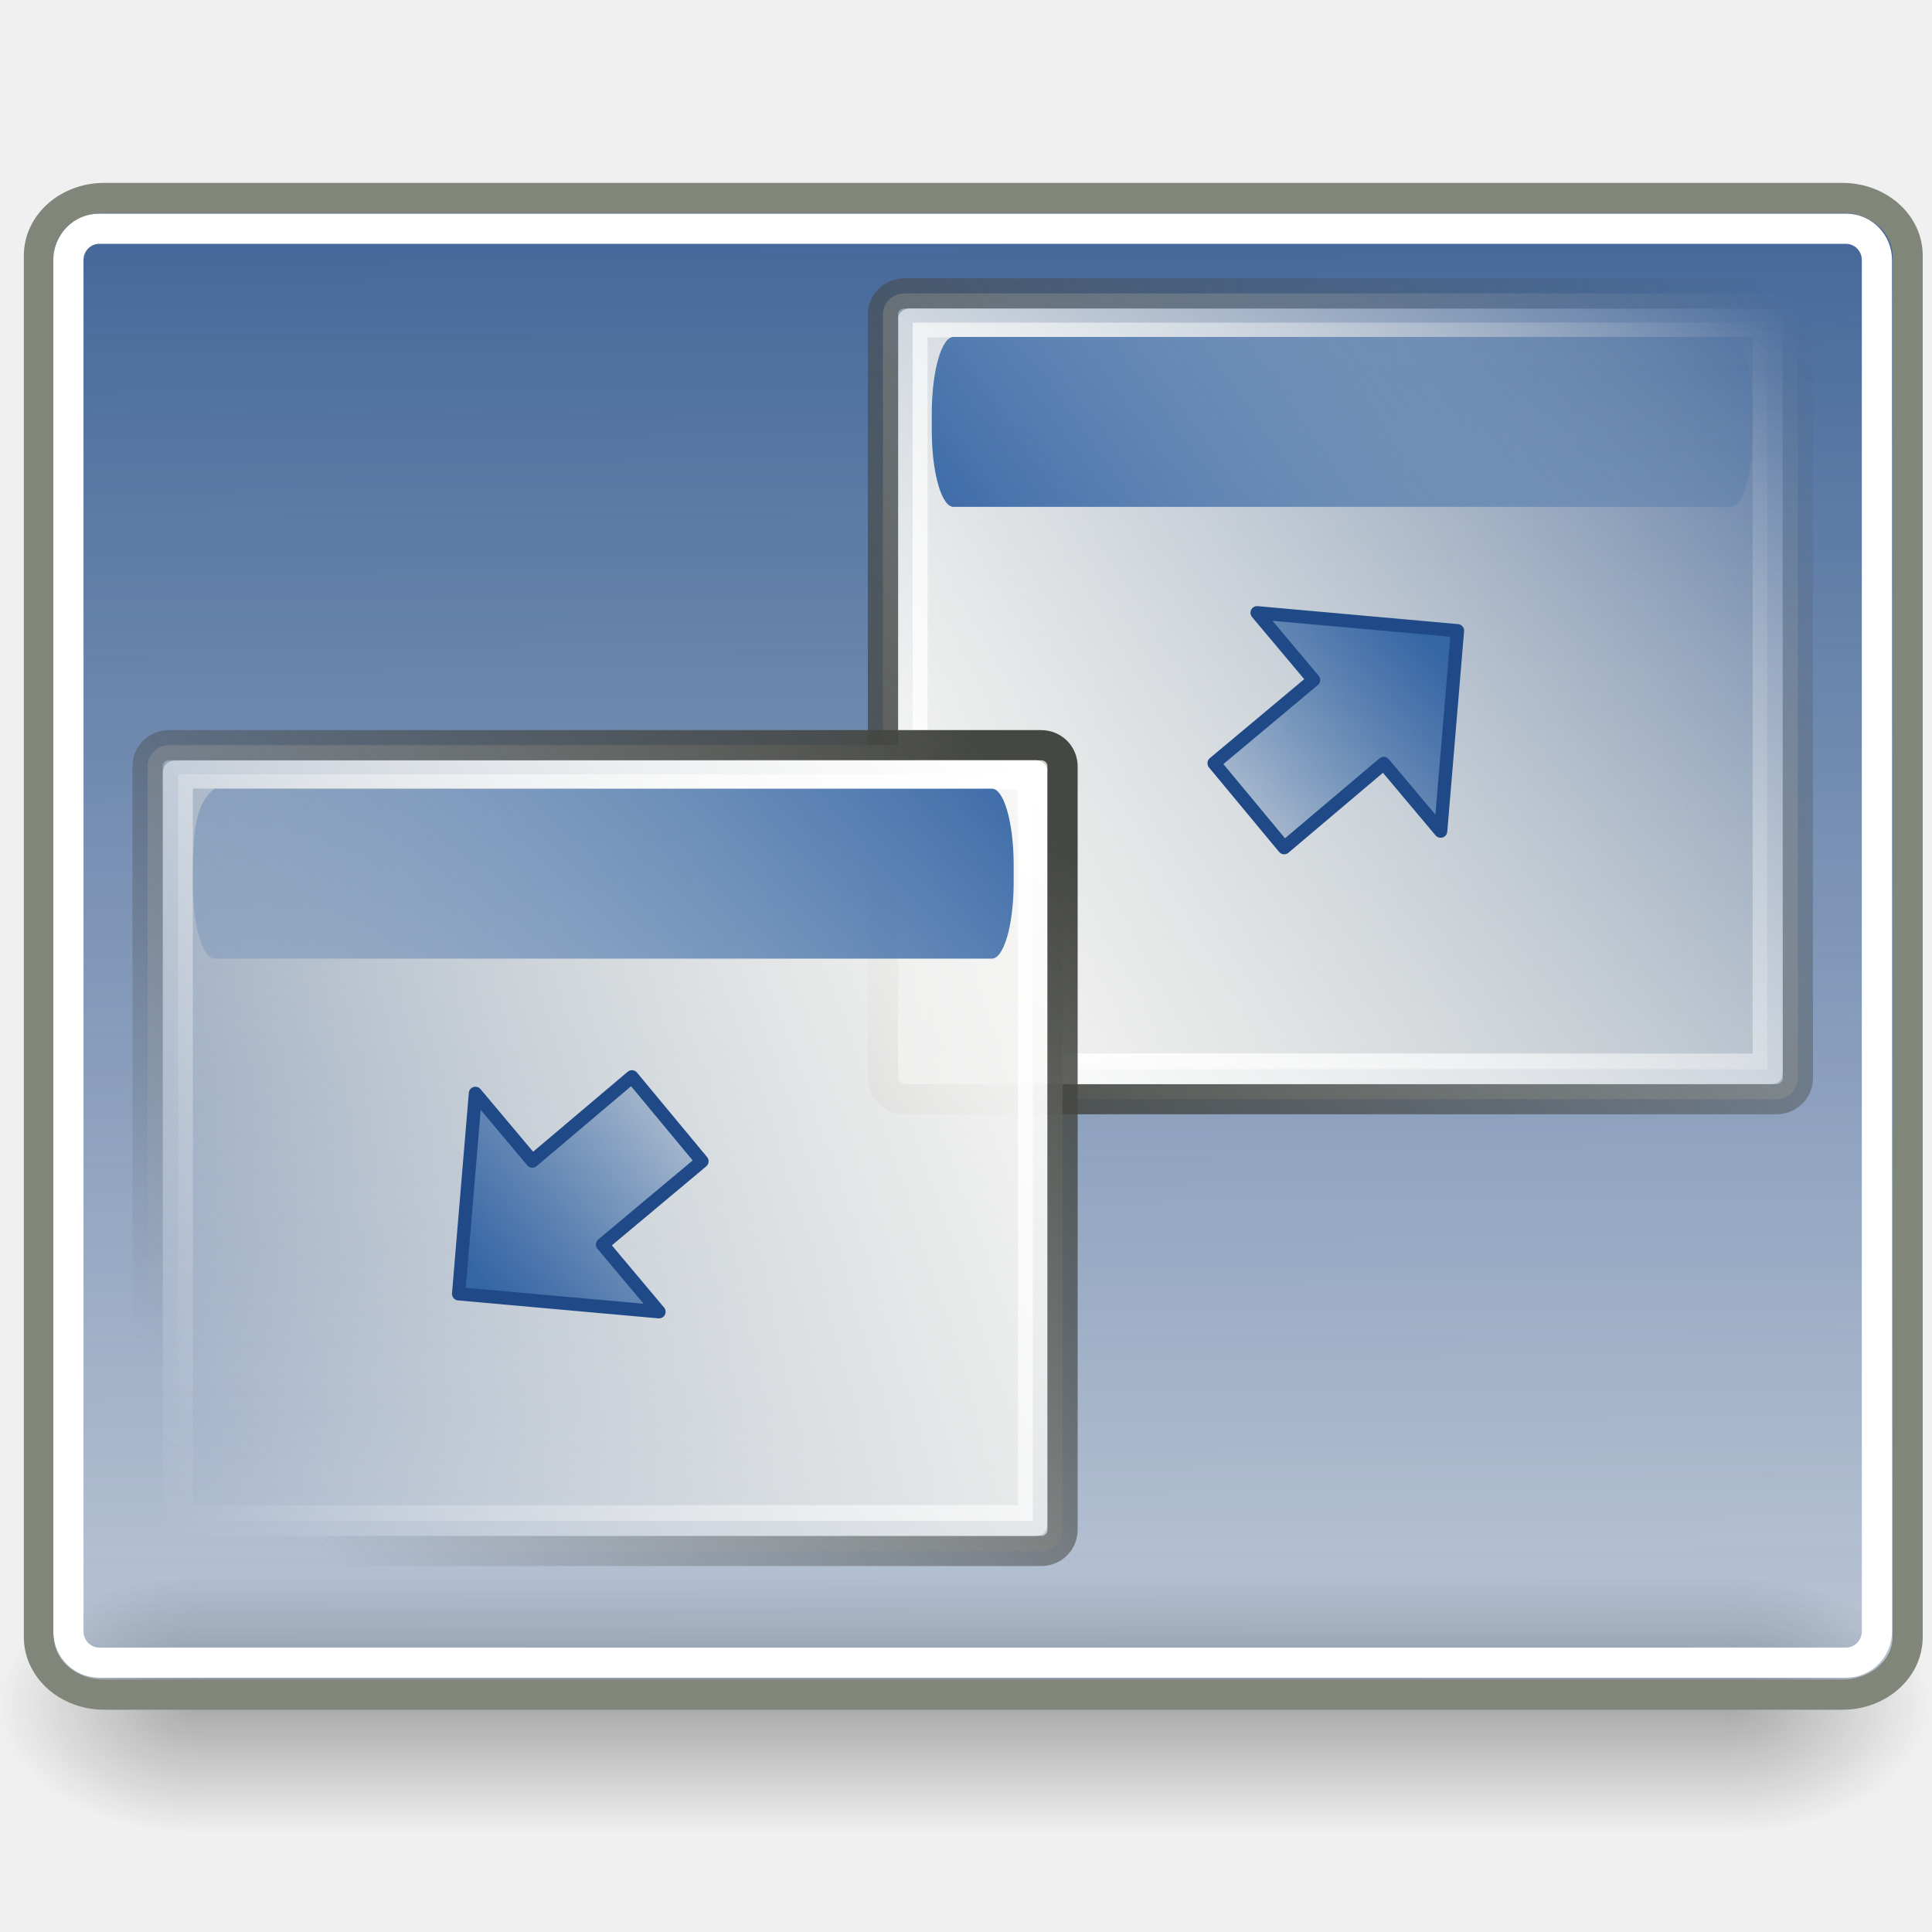
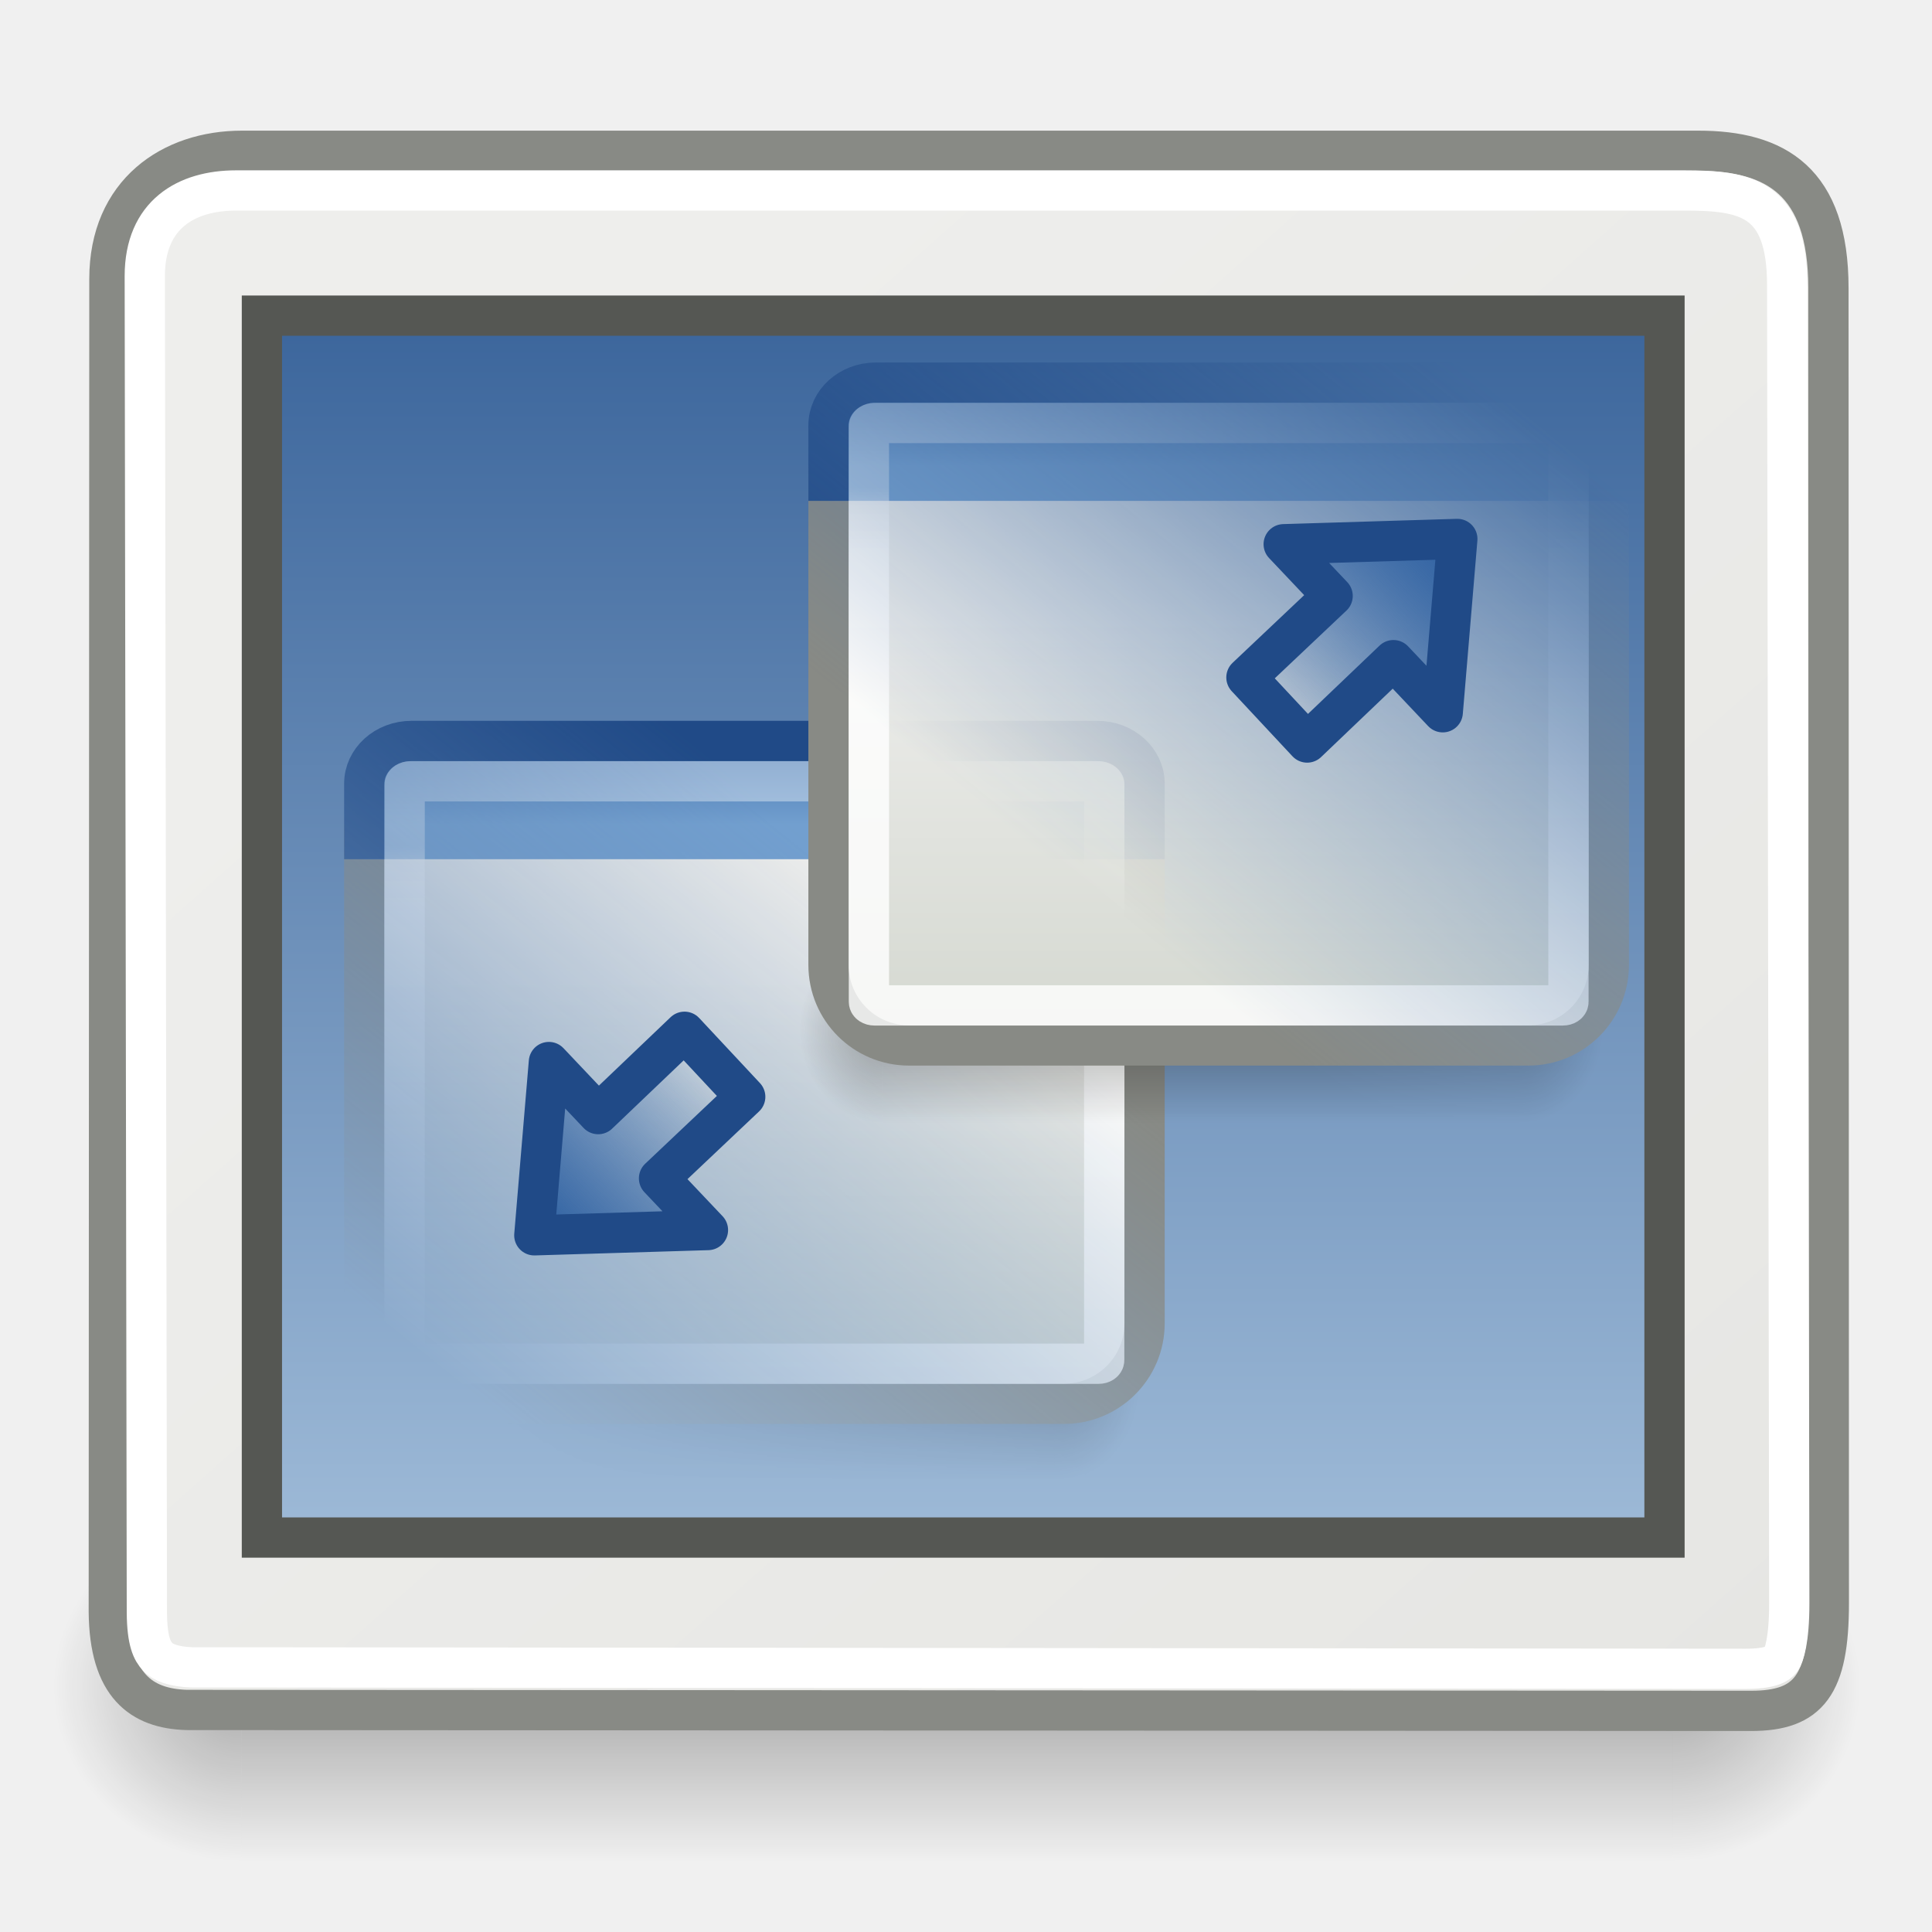
- <svg xmlns="http://www.w3.org/2000/svg" xmlns:xlink="http://www.w3.org/1999/xlink" version="1.0" width="64" height="64" id="svg11622">
-   <defs id="defs11624">
-     <linearGradient id="linearGradient9413">
-       <stop style="stop-color:#454743;stop-opacity:1;" offset="0" id="stop9415" />
-       <stop style="stop-color:#454743;stop-opacity:0;" offset="1" id="stop9417" />
+ <svg xmlns="http://www.w3.org/2000/svg" xmlns:xlink="http://www.w3.org/1999/xlink" version="1.0" width="48" height="48" id="svg11300">
+   <defs id="defs3">
+     <linearGradient id="linearGradient3321">
+       <stop style="stop-color:#ffffff;stop-opacity:1" offset="0" id="stop3323" />
+       <stop style="stop-color:#ffffff;stop-opacity:0" offset="1" id="stop3325" />
    </linearGradient>
-     <linearGradient id="linearGradient8436">
-       <stop style="stop-color:#ffffff;stop-opacity:1;" offset="0" id="stop8438" />
-       <stop style="stop-color:#ffffff;stop-opacity:0;" offset="1" id="stop8440" />
-     </linearGradient>
-     <linearGradient id="linearGradient5513">
-       <stop style="stop-color:#cdcfca;stop-opacity:1;" offset="0" id="stop5515" />
-       <stop style="stop-color:#cdcfca;stop-opacity:0;" offset="1" id="stop5517" />
-     </linearGradient>
-     <linearGradient id="linearGradient3260">
-       <stop style="stop-color:#204a87;stop-opacity:1;" offset="0" id="stop3262" />
-       <stop style="stop-color:#204a87;stop-opacity:0;" offset="1" id="stop3264" />
-     </linearGradient>
-     <linearGradient id="linearGradient13816">
-       <stop id="stop13818" offset="0" style="stop-color:#f7f7f6;stop-opacity:1" />
-       <stop id="stop13820" offset="1" style="stop-color:#eff0ee;stop-opacity:0" />
-     </linearGradient>
-     <linearGradient id="linearGradient12914">
-       <stop id="stop12916" offset="0" style="stop-color:#3465a4;stop-opacity:1" />
-       <stop id="stop12918" offset="1" style="stop-color:#3465a4;stop-opacity:0" />
-     </linearGradient>
-     <linearGradient xlink:href="#linearGradient12914" id="linearGradient2206" gradientUnits="userSpaceOnUse" gradientTransform="matrix(0.7029647,0,0,0.6912592,2.846349,22.85625)" x1="45.445" y1="3.016" x2="10.465" y2="32.065" />
-     <linearGradient xlink:href="#linearGradient8436" id="linearGradient2209" gradientUnits="userSpaceOnUse" x1="34.127" y1="25.814" x2="5.392" y2="50.881" />
-     <linearGradient xlink:href="#linearGradient13816" id="linearGradient2212" gradientUnits="userSpaceOnUse" gradientTransform="matrix(0.7900448,0,0,1.172808,1.656413,5.714652)" x1="40.546" y1="17.401" x2="5.922" y2="37.316" />
-     <linearGradient xlink:href="#linearGradient5513" id="linearGradient2215" gradientUnits="userSpaceOnUse" x1="33.629" y1="26.15" x2="7.974" y2="48.312" />
-     <linearGradient xlink:href="#linearGradient9413" id="linearGradient2217" gradientUnits="userSpaceOnUse" x1="33.629" y1="26.15" x2="7.974" y2="48.312" />
-     <linearGradient xlink:href="#linearGradient12914" id="linearGradient2241" gradientUnits="userSpaceOnUse" gradientTransform="matrix(-0.7029647,0,0,0.6912592,61.59971,7.891063)" x1="36.574" y1="26.788" x2="1.954" y2="2.686" />
-     <linearGradient xlink:href="#linearGradient8436" id="linearGradient2244" gradientUnits="userSpaceOnUse" gradientTransform="matrix(-1,0,0,1,64.44606,-14.96518)" x1="34.692" y1="50.881" x2="5.392" y2="25.185" />
-     <linearGradient xlink:href="#linearGradient13816" id="linearGradient2247" gradientUnits="userSpaceOnUse" gradientTransform="matrix(0.7900448,0,0,1.172808,-62.78965,-9.250533)" x1="41.209" y1="38.086" x2="5.372" y2="17" />
-     <linearGradient xlink:href="#linearGradient5513" id="linearGradient2250" gradientUnits="userSpaceOnUse" gradientTransform="translate(-64.44606,-14.96518)" x1="35.698" y1="51.878" x2="5.193" y2="24.633" />
-     <linearGradient xlink:href="#linearGradient9413" id="linearGradient2252" gradientUnits="userSpaceOnUse" gradientTransform="translate(-64.44606,-14.96518)" x1="35.698" y1="51.878" x2="5.193" y2="24.633" />
-     <linearGradient id="linearGradient4138">
-       <stop style="stop-color:#3465a4;stop-opacity:1;" offset="0" id="stop4140" />
-       <stop style="stop-color:#3465a4;stop-opacity:0;" offset="1" id="stop4142" />
-     </linearGradient>
-     <linearGradient xlink:href="#linearGradient4138" id="linearGradient2348" gradientUnits="userSpaceOnUse" gradientTransform="matrix(-0.5735254,-0.6746988,-0.6628325,0.5634385,69.73113,29.30692)" x1="22.958" y1="13.434" x2="22.958" y2="27.138" />
-     <linearGradient xlink:href="#linearGradient4138" id="linearGradient2370" gradientUnits="userSpaceOnUse" gradientTransform="matrix(0.5735254,0.6746988,0.6628325,-0.5634385,-6.25822,34.44504)" x1="22.958" y1="13.434" x2="22.958" y2="27.138" />
-     <linearGradient xlink:href="#linearGradient3260" id="linearGradient2810" gradientUnits="userSpaceOnUse" gradientTransform="matrix(0.5070152,0.4427021,-0.5013331,0.4477196,33.5899,10.33066)" x1="-16.136" y1="-24.026" x2="78.609" y2="70.401" />
-     <linearGradient y2="70.401" x2="78.609" y1="-24.026" x1="-16.136" gradientTransform="matrix(0.5070152,0.4427021,-0.5013331,0.4477196,33.5899,10.33066)" gradientUnits="userSpaceOnUse" id="linearGradient2944" xlink:href="#linearGradient3260" />
-     <linearGradient y2="28.53" x2="22.453" y1="1.432" x1="12.839" gradientTransform="matrix(0.5011576,0,0,0.5467258,6.47565,10.72893)" gradientUnits="userSpaceOnUse" id="linearGradient12269" xlink:href="#linearGradient12914-88-587-465-216-900-719-525-982" />
-     <linearGradient y2="39.041" x2="38.88" y1="15.029" x1="28.28" gradientTransform="matrix(0.6248566,0,0,0.9275892,4.174321,-3.834616)" gradientUnits="userSpaceOnUse" id="linearGradient12267" xlink:href="#linearGradient13816-834-181-147-735-155-536-641-443" />
-     <radialGradient r="2.172" fy="-12.203" fx="51.438" cy="-12.203" cx="51.438" gradientTransform="matrix(-1.957639,-9.2540676e-8,-1.2888861e-7,1.456579,110.0178,62.73803)" gradientUnits="userSpaceOnUse" id="radialGradient12265" xlink:href="#linearGradient51765-742-345-503-237-264-29-433-540" />
-     <radialGradient r="2.172" fy="-12.203" fx="51.438" cy="-12.203" cx="51.438" gradientTransform="matrix(1.957639,-8.146468e-7,6.6614241e-7,1.456579,-59.01756,62.73807)" gradientUnits="userSpaceOnUse" id="radialGradient12263" xlink:href="#linearGradient51765-116-25-757-606-624-419-94-172" />
-     <linearGradient y2="-5.563" x2="32.085" y1="-14.402" x1="32.085" gradientTransform="matrix(0.9788196,0,0,0.7154223,-8.500802,52.11272)" gradientUnits="userSpaceOnUse" id="linearGradient12261" xlink:href="#linearGradient47870-966-939-590-827-832-210-680-280" />
-     <linearGradient y2="28.53" x2="22.453" y1="1.432" x1="12.839" gradientTransform="matrix(0.647242,0,0,0.6664717,26.13618,21.53275)" gradientUnits="userSpaceOnUse" id="linearGradient12259" xlink:href="#linearGradient12914-749-264-751-137-791-830-155-459" />
-     <linearGradient y2="39.041" x2="38.88" y1="15.029" x1="28.28" gradientTransform="matrix(0.761715,0,0,1.130753,24.16105,4.361119)" gradientUnits="userSpaceOnUse" id="linearGradient12257" xlink:href="#linearGradient13816-847-698-368-266-963-633-146-239" />
-     <radialGradient r="2.172" fy="-12.203" fx="51.438" cy="-12.203" cx="51.438" gradientTransform="matrix(-1.957639,-9.2540676e-8,-1.2888861e-7,1.456579,110.0178,62.73803)" gradientUnits="userSpaceOnUse" id="radialGradient12255" xlink:href="#linearGradient51765-0-725-603-562-792-2-500-821" />
-     <radialGradient r="2.172" fy="-12.203" fx="51.438" cy="-12.203" cx="51.438" gradientTransform="matrix(1.957639,-8.146468e-7,6.6614241e-7,1.456579,-59.01756,62.73807)" gradientUnits="userSpaceOnUse" id="radialGradient12253" xlink:href="#linearGradient51765-793-221-358-134-545-440-200-864" />
-     <linearGradient y2="-5.563" x2="32.085" y1="-14.402" x1="32.085" gradientTransform="matrix(0.9788196,0,0,0.7154223,-8.500802,52.11272)" gradientUnits="userSpaceOnUse" id="linearGradient12251" xlink:href="#linearGradient47870-927-182-94-543-341-722-540-719" />
-     <linearGradient y2="70.401" x2="78.609" y1="-24.026" x1="-16.136" gradientTransform="matrix(0.4926806,0.4259894,-0.4871592,0.4308177,33.73785,10.81654)" gradientUnits="userSpaceOnUse" id="linearGradient12249" xlink:href="#linearGradient3260-955-474-624-33-303-469-880-774" />
-     <radialGradient r="2.172" fy="-12.203" fx="51.438" cy="-12.203" cx="51.438" gradientTransform="matrix(-1.957639,-9.2540676e-8,-1.2888861e-7,1.456579,110.0178,62.73803)" gradientUnits="userSpaceOnUse" id="radialGradient12247" xlink:href="#linearGradient51765-173-981-44-785-327-540-249-853" />
-     <radialGradient r="2.172" fy="-12.203" fx="51.438" cy="-12.203" cx="51.438" gradientTransform="matrix(1.957639,-8.146468e-7,6.6614241e-7,1.456579,-59.01756,62.73807)" gradientUnits="userSpaceOnUse" id="radialGradient12245" xlink:href="#linearGradient51765-330-449-788-877-595-567-836-423" />
-     <linearGradient y2="-5.563" x2="32.085" y1="-14.402" x1="32.085" gradientTransform="matrix(0.9788196,0,0,0.7154223,-8.500802,52.11272)" gradientUnits="userSpaceOnUse" id="linearGradient12243" xlink:href="#linearGradient47870-835-183-993-236-282-163-874-477" />
-     <linearGradient id="linearGradient12914-749-264-751-137-791-830-155-459">
-       <stop style="stop-color:#273c56;stop-opacity:1" id="stop11506" offset="0" />
-       <stop style="stop-color:#273c56;stop-opacity:0" id="stop11508" offset="1" />
-     </linearGradient>
-     <linearGradient id="linearGradient13816-847-698-368-266-963-633-146-239">
-       <stop style="stop-color:#919191;stop-opacity:1" id="stop11500" offset="0" />
-       <stop style="stop-color:#8e8e8e;stop-opacity:0" id="stop11502" offset="1" />
-     </linearGradient>
-     <linearGradient id="linearGradient51765-0-725-603-562-792-2-500-821">
-       <stop style="stop-color:#000000;stop-opacity:1" id="stop11494" offset="0" />
-       <stop style="stop-color:#000000;stop-opacity:0" id="stop11496" offset="1" />
-     </linearGradient>
-     <linearGradient id="linearGradient51765-793-221-358-134-545-440-200-864">
-       <stop style="stop-color:#000000;stop-opacity:1" id="stop11488" offset="0" />
-       <stop style="stop-color:#000000;stop-opacity:0" id="stop11490" offset="1" />
-     </linearGradient>
-     <linearGradient id="linearGradient47870-927-182-94-543-341-722-540-719">
-       <stop style="stop-color:#000000;stop-opacity:0" id="stop11480" offset="0" />
-       <stop style="stop-color:#000000;stop-opacity:1" id="stop11482" offset="0.5" />
-       <stop style="stop-color:#000000;stop-opacity:0" id="stop11484" offset="1" />
-     </linearGradient>
-     <linearGradient id="linearGradient12914-88-587-465-216-900-719-525-982">
-       <stop style="stop-color:#273c56;stop-opacity:1" id="stop11474" offset="0" />
-       <stop style="stop-color:#273c56;stop-opacity:0" id="stop11476" offset="1" />
-     </linearGradient>
-     <linearGradient id="linearGradient13816-834-181-147-735-155-536-641-443">
-       <stop style="stop-color:#919191;stop-opacity:1" id="stop11468" offset="0" />
-       <stop style="stop-color:#8e8e8e;stop-opacity:0" id="stop11470" offset="1" />
-     </linearGradient>
-     <linearGradient id="linearGradient51765-742-345-503-237-264-29-433-540">
-       <stop style="stop-color:#000000;stop-opacity:1" id="stop11462" offset="0" />
-       <stop style="stop-color:#000000;stop-opacity:0" id="stop11464" offset="1" />
-     </linearGradient>
-     <linearGradient id="linearGradient51765-116-25-757-606-624-419-94-172">
-       <stop style="stop-color:#000000;stop-opacity:1" id="stop11456" offset="0" />
-       <stop style="stop-color:#000000;stop-opacity:0" id="stop11458" offset="1" />
-     </linearGradient>
-     <linearGradient id="linearGradient47870-966-939-590-827-832-210-680-280">
-       <stop style="stop-color:#000000;stop-opacity:0" id="stop11448" offset="0" />
-       <stop style="stop-color:#000000;stop-opacity:1" id="stop11450" offset="0.5" />
-       <stop style="stop-color:#000000;stop-opacity:0" id="stop11452" offset="1" />
-     </linearGradient>
-     <linearGradient id="linearGradient3260-955-474-624-33-303-469-880-774">
-       <stop style="stop-color:#182c48;stop-opacity:1;" id="stop11442" offset="0" />
-       <stop style="stop-color:#969696;stop-opacity:1;" id="stop11444" offset="1" />
-     </linearGradient>
-     <linearGradient id="linearGradient51765-173-981-44-785-327-540-249-853">
-       <stop style="stop-color:#000000;stop-opacity:1" id="stop11436" offset="0" />
-       <stop style="stop-color:#000000;stop-opacity:0" id="stop11438" offset="1" />
-     </linearGradient>
-     <linearGradient id="linearGradient51765-330-449-788-877-595-567-836-423">
-       <stop style="stop-color:#000000;stop-opacity:1" id="stop11430" offset="0" />
-       <stop style="stop-color:#000000;stop-opacity:0" id="stop11432" offset="1" />
-     </linearGradient>
-     <linearGradient id="linearGradient47870-835-183-993-236-282-163-874-477">
-       <stop style="stop-color:#000000;stop-opacity:0" id="stop11422" offset="0" />
-       <stop style="stop-color:#000000;stop-opacity:1" id="stop11424" offset="0.5" />
-       <stop style="stop-color:#000000;stop-opacity:0" id="stop11426" offset="1" />
-     </linearGradient>
-     <linearGradient y2="39.041" xlink:href="#linearGradient13816" gradientUnits="userSpaceOnUse" x2="38.88" gradientTransform="matrix(0.6248566,0,0,0.9275892,4.174321,-3.834616)" y1="15.029" x1="28.28" id="linearGradient4412" />
-     <linearGradient y2="28.53" xlink:href="#linearGradient12914" gradientUnits="userSpaceOnUse" x2="22.453" gradientTransform="matrix(0.5011576,0,0,0.5467258,6.47565,10.72893)" y1="1.432" x1="12.839" id="linearGradient4408" />
-     <linearGradient y2="39.041" xlink:href="#linearGradient13816" gradientUnits="userSpaceOnUse" x2="38.88" gradientTransform="matrix(0.761715,0,0,1.130753,24.16105,4.361119)" y1="15.029" x1="28.28" id="linearGradient3417" />
-     <linearGradient y2="28.53" xlink:href="#linearGradient12914" gradientUnits="userSpaceOnUse" x2="22.453" gradientTransform="matrix(0.647242,0,0,0.6664717,26.13618,21.53275)" y1="1.432" x1="12.839" id="linearGradient3413" />
-     <radialGradient fx="51.438" fy="-12.203" xlink:href="#linearGradient51765" gradientUnits="userSpaceOnUse" cy="-12.203" cx="51.438" gradientTransform="matrix(-1.957639,-9.2540676e-8,-1.2888861e-7,1.456579,110.0178,62.73803)" r="2.172" id="radialGradient2408" />
-     <radialGradient fx="51.438" fy="-12.203" xlink:href="#linearGradient51765" gradientUnits="userSpaceOnUse" cy="-12.203" cx="51.438" gradientTransform="matrix(1.957639,-8.146468e-7,6.6614241e-7,1.456579,-59.01756,62.73807)" r="2.172" id="radialGradient2406" />
-     <linearGradient y2="-5.563" xlink:href="#linearGradient47870" gradientUnits="userSpaceOnUse" x2="32.085" gradientTransform="matrix(0.9788196,0,0,0.7154223,-8.500802,52.11272)" y1="-14.402" x1="32.085" id="linearGradient2404" />
-     <radialGradient fx="51.438" fy="-12.203" xlink:href="#linearGradient51765" gradientUnits="userSpaceOnUse" cy="-12.203" cx="51.438" gradientTransform="matrix(-1.957639,-9.2540676e-8,-1.2888861e-7,1.456579,110.0178,62.73803)" r="2.172" id="radialGradient6199" />
-     <radialGradient fx="51.438" fy="-12.203" xlink:href="#linearGradient51765" gradientUnits="userSpaceOnUse" cy="-12.203" cx="51.438" gradientTransform="matrix(1.957639,-8.146468e-7,6.6614241e-7,1.456579,-59.01756,62.73807)" r="2.172" id="radialGradient6197" />
-     <linearGradient y2="-5.563" xlink:href="#linearGradient47870" gradientUnits="userSpaceOnUse" x2="32.085" gradientTransform="matrix(0.9788196,0,0,0.7154223,-8.500802,52.11272)" y1="-14.402" x1="32.085" id="linearGradient6195" />
-     <linearGradient id="linearGradient51765">
-       <stop style="stop-color:#000000;stop-opacity:1" id="stop51767" offset="0" />
-       <stop style="stop-color:#000000;stop-opacity:0" id="stop51769" offset="1" />
+     <linearGradient id="linearGradient5027">
+       <stop style="stop-color:#3c669c;stop-opacity:1" offset="0" id="stop5029" />
+       <stop style="stop-color:#9fbbd8;stop-opacity:1" offset="1" id="stop5031" />
    </linearGradient>
    <linearGradient id="linearGradient47870">
-       <stop style="stop-color:#000000;stop-opacity:0" id="stop47872" offset="0" />
-       <stop style="stop-color:#000000;stop-opacity:1" id="stop47878" offset="0.5" />
-       <stop style="stop-color:#000000;stop-opacity:0" id="stop47874" offset="1" />
+       <stop style="stop-color:#000000;stop-opacity:0" offset="0" id="stop47872" />
+       <stop style="stop-color:#000000;stop-opacity:1" offset="0.5" id="stop47878" />
+       <stop style="stop-color:#000000;stop-opacity:0" offset="1" id="stop47874" />
    </linearGradient>
-     <linearGradient x1="32.085" xlink:href="#linearGradient47870" gradientUnits="userSpaceOnUse" y1="-14.402" gradientTransform="matrix(0.9788196,0,0,0.7154223,-8.500802,52.11272)" x2="32.085" y2="-5.563" id="linearGradient54729" />
-     <radialGradient cx="51.438" fy="-12.203" xlink:href="#linearGradient51765" gradientUnits="userSpaceOnUse" fx="51.438" cy="-12.203" r="2.172" gradientTransform="matrix(1.957639,-8.146468e-7,6.6614241e-7,1.456579,-59.01756,62.73807)" id="radialGradient54731" />
-     <radialGradient cx="51.438" fy="-12.203" xlink:href="#linearGradient51765" gradientUnits="userSpaceOnUse" fx="51.438" cy="-12.203" r="2.172" gradientTransform="matrix(-1.957639,-9.2540676e-8,-1.2888861e-7,1.456579,110.0178,62.73803)" id="radialGradient54733" />
-     <linearGradient xlink:href="#linearGradient47870" id="linearGradient3621" gradientUnits="userSpaceOnUse" gradientTransform="matrix(0.9788196,0,0,0.7154223,-8.500802,52.11272)" x1="32.085" y1="-14.402" x2="32.085" y2="-5.563" />
-     <radialGradient xlink:href="#linearGradient51765" id="radialGradient3623" gradientUnits="userSpaceOnUse" gradientTransform="matrix(1.957639,-8.146468e-7,6.6614241e-7,1.456579,-59.01756,62.73807)" cx="51.438" cy="-12.203" fx="51.438" fy="-12.203" r="2.172" />
-     <radialGradient xlink:href="#linearGradient51765" id="radialGradient3625" gradientUnits="userSpaceOnUse" gradientTransform="matrix(-1.957639,-9.2540676e-8,-1.2888861e-7,1.456579,110.0178,62.73803)" cx="51.438" cy="-12.203" fx="51.438" fy="-12.203" r="2.172" />
+     <linearGradient id="linearGradient51765">
+       <stop style="stop-color:#000000;stop-opacity:1" offset="0" id="stop51767" />
+       <stop style="stop-color:#000000;stop-opacity:0" offset="1" id="stop51769" />
+     </linearGradient>
+     <radialGradient cx="51.438" cy="-12.203" r="2.172" fx="51.438" fy="-12.203" id="radialGradient2519" xlink:href="#linearGradient51765" gradientUnits="userSpaceOnUse" gradientTransform="matrix(-1.957639,-9.2540676e-8,-1.2888861e-7,1.456579,110.0178,62.73803)" />
+     <radialGradient cx="51.438" cy="-12.203" r="2.172" fx="51.438" fy="-12.203" id="radialGradient2517" xlink:href="#linearGradient51765" gradientUnits="userSpaceOnUse" gradientTransform="matrix(1.957639,-8.146468e-7,6.6614241e-7,1.456579,-59.01756,62.73807)" />
+     <linearGradient x1="32.085" y1="-14.402" x2="32.085" y2="-5.563" id="linearGradient2515" xlink:href="#linearGradient47870" gradientUnits="userSpaceOnUse" gradientTransform="matrix(0.9788196,0,0,0.7154223,-8.500802,52.11272)" />
+     <linearGradient id="linearGradient5137">
+       <stop style="stop-color:#eeeeec;stop-opacity:1" offset="0" id="stop5139" />
+       <stop style="stop-color:#e6e6e3;stop-opacity:1" offset="1" id="stop5141" />
+     </linearGradient>
+     <linearGradient x1="17.248" y1="6.376" x2="39.904" y2="38.876" id="linearGradient2655" xlink:href="#linearGradient5137" gradientUnits="userSpaceOnUse" gradientTransform="matrix(0.9489672,0,0,1.208665,1.282275,-0.4301418)" />
+     <linearGradient id="linearGradient4138">
+       <stop style="stop-color:#3465a4;stop-opacity:1" offset="0" id="stop4140" />
+       <stop style="stop-color:#3465a4;stop-opacity:0" offset="1" id="stop4142" />
+     </linearGradient>
+     <linearGradient x1="32.085" y1="-14.402" x2="32.085" y2="-5.563" id="linearGradient54729" xlink:href="#linearGradient47870" gradientUnits="userSpaceOnUse" gradientTransform="matrix(0.9788196,0,0,0.7154223,-8.500802,52.11272)" />
+     <radialGradient cx="51.438" cy="-12.203" r="2.172" fx="51.438" fy="-12.203" id="radialGradient54731" xlink:href="#linearGradient51765" gradientUnits="userSpaceOnUse" gradientTransform="matrix(1.957639,-8.146468e-7,6.6614241e-7,1.456579,-59.01756,62.73807)" />
+     <radialGradient cx="51.438" cy="-12.203" r="2.172" fx="51.438" fy="-12.203" id="radialGradient54733" xlink:href="#linearGradient51765" gradientUnits="userSpaceOnUse" gradientTransform="matrix(-1.957639,-9.2540676e-8,-1.2888861e-7,1.456579,110.0178,62.73803)" />
+     <linearGradient x1="22.958" y1="13.434" x2="23.012" y2="22.11" id="linearGradient2434" xlink:href="#linearGradient4138" gradientUnits="userSpaceOnUse" gradientTransform="matrix(-0.3727393,-0.3887975,-0.4307847,0.4129285,50.14782,17.13357)" />
+     <linearGradient id="linearGradient2781">
+       <stop style="stop-color:#d3d7cf;stop-opacity:1" offset="0" id="stop2783" />
+       <stop style="stop-color:#eeeeec;stop-opacity:1" offset="1" id="stop2785" />
+     </linearGradient>
+     <linearGradient id="linearGradient3674">
+       <stop style="stop-color:#3465a4;stop-opacity:1" offset="0" id="stop3676" />
+       <stop style="stop-color:#729fcf;stop-opacity:1" offset="1" id="stop3678" />
+     </linearGradient>
+     <linearGradient id="linearGradient3690">
+       <stop style="stop-color:#ffffff;stop-opacity:1" offset="0" id="stop3692" />
+       <stop style="stop-color:#ffffff;stop-opacity:0.469" offset="1" id="stop3694" />
+     </linearGradient>
+     <linearGradient x1="23.931" y1="8" x2="23.931" y2="38.7" id="linearGradient5033" xlink:href="#linearGradient5027" gradientUnits="userSpaceOnUse" />
+     <linearGradient x1="24.926" y1="40" x2="24.926" y2="19.539" id="linearGradient5040" xlink:href="#linearGradient2781" gradientUnits="userSpaceOnUse" gradientTransform="matrix(0.5874968,0,0,0.5312497,13.01928,6.774058)" />
+     <linearGradient x1="23.069" y1="6.799" x2="23.069" y2="12.403" id="linearGradient5042" xlink:href="#linearGradient3674" gradientUnits="userSpaceOnUse" gradientTransform="matrix(0.5874968,0,0,0.5312497,13.01928,6.774058)" />
+     <linearGradient x1="9.5" y1="16.264" x2="9.5" y2="13.409" id="linearGradient5044" xlink:href="#linearGradient3690" gradientUnits="userSpaceOnUse" gradientTransform="matrix(0.5874968,0,0,0.5312497,13.01928,6.774058)" />
+     <linearGradient x1="22.958" y1="13.434" x2="23.032" y2="23.718" id="linearGradient5048" xlink:href="#linearGradient4138" gradientUnits="userSpaceOnUse" gradientTransform="matrix(0.538571,-6.2683966e-3,-6.8987501e-3,-0.5966891,-26.13907,42.13548)" />
+     <linearGradient x1="30.25" y1="16.375" x2="10.695" y2="33.858" id="linearGradient3327" xlink:href="#linearGradient3321" gradientUnits="userSpaceOnUse" />
+     <linearGradient x1="18.812" y1="24.625" x2="10.695" y2="33.858" id="linearGradient3367" xlink:href="#linearGradient3321" gradientUnits="userSpaceOnUse" />
+     <linearGradient x1="18.812" y1="24.625" x2="10.695" y2="33.858" id="linearGradient3371" xlink:href="#linearGradient3321" gradientUnits="userSpaceOnUse" gradientTransform="translate(40,-6.125)" />
+     <linearGradient x1="17.575" y1="25.774" x2="10.695" y2="33.858" id="linearGradient3380" xlink:href="#linearGradient3321" gradientUnits="userSpaceOnUse" />
+     <linearGradient x1="20.763" y1="21.337" x2="10.695" y2="33.858" id="linearGradient3389" xlink:href="#linearGradient3321" gradientUnits="userSpaceOnUse" />
+     <linearGradient x1="20.763" y1="21.337" x2="10.695" y2="33.858" id="linearGradient3418" xlink:href="#linearGradient3321" gradientUnits="userSpaceOnUse" gradientTransform="translate(-42.66313,-17.34916)" />
+     <linearGradient x1="32.085" y1="-14.402" x2="32.085" y2="-5.563" id="linearGradient3420" xlink:href="#linearGradient47870" gradientUnits="userSpaceOnUse" gradientTransform="matrix(0.9788196,0,0,0.7154223,-8.500802,52.11272)" />
+     <radialGradient cx="51.438" cy="-12.203" r="2.172" fx="51.438" fy="-12.203" id="radialGradient3422" xlink:href="#linearGradient51765" gradientUnits="userSpaceOnUse" gradientTransform="matrix(1.957639,-8.146468e-7,6.6614241e-7,1.456579,-59.01756,62.73807)" />
+     <radialGradient cx="51.438" cy="-12.203" r="2.172" fx="51.438" fy="-12.203" id="radialGradient3424" xlink:href="#linearGradient51765" gradientUnits="userSpaceOnUse" gradientTransform="matrix(-1.957639,-9.2540676e-8,-1.2888861e-7,1.456579,110.0178,62.73803)" />
+     <linearGradient x1="24.926" y1="40" x2="24.926" y2="19.539" id="linearGradient3426" xlink:href="#linearGradient2781" gradientUnits="userSpaceOnUse" gradientTransform="matrix(0.5874968,0,0,0.5312497,13.01928,6.774058)" />
+     <linearGradient x1="23.069" y1="6.799" x2="23.069" y2="12.403" id="linearGradient3428" xlink:href="#linearGradient3674" gradientUnits="userSpaceOnUse" gradientTransform="matrix(0.5874968,0,0,0.5312497,13.01928,6.774058)" />
+     <linearGradient x1="9.5" y1="16.264" x2="9.5" y2="13.409" id="linearGradient3430" xlink:href="#linearGradient3690" gradientUnits="userSpaceOnUse" gradientTransform="matrix(0.5874968,0,0,0.5312497,13.01928,6.774058)" />
+     <linearGradient x1="20.763" y1="21.337" x2="10.695" y2="33.858" id="linearGradient3436" xlink:href="#linearGradient3321" gradientUnits="userSpaceOnUse" gradientTransform="translate(-46,-46.625)" />
+     <mask id="mask3432">
+       <rect width="22.875" height="20.75" x="-38.625" y="-30.25" transform="scale(-1,-1)" style="opacity:1;fill:url(#linearGradient3436);fill-opacity:1;fill-rule:evenodd;stroke:none;stroke-width:1;stroke-linecap:butt;stroke-linejoin:miter;stroke-miterlimit:4;stroke-dasharray:none;stroke-dashoffset:0;stroke-opacity:1" id="rect3434" />
+     </mask>
+     <linearGradient x1="20.763" y1="21.337" x2="10.695" y2="33.858" id="linearGradient3442" xlink:href="#linearGradient3321" gradientUnits="userSpaceOnUse" gradientTransform="translate(8.375,-6.875)" />
+     <mask id="mask3438">
+       <rect width="22.875" height="20.75" x="15.75" y="9.5" style="opacity:1;fill:url(#linearGradient3442);fill-opacity:1;fill-rule:evenodd;stroke:none;stroke-width:1;stroke-linecap:butt;stroke-linejoin:miter;stroke-miterlimit:4;stroke-dasharray:none;stroke-dashoffset:0;stroke-opacity:1" id="rect3440" />
+     </mask>
+     <linearGradient x1="22.958" y1="13.434" x2="23.012" y2="22.11" id="linearGradient3446" xlink:href="#linearGradient4138" gradientUnits="userSpaceOnUse" gradientTransform="matrix(0.3727393,0.3887975,0.4307847,-0.4129285,-0.6657423,26.94825)" />
  </defs>
-   <g transform="matrix(1.567243,0,0,1.36184,-8.026852,-4.776498)" id="g2351">
-     <rect style="opacity:0.3;fill:url(#linearGradient3621);fill-opacity:1;fill-rule:evenodd;stroke:none;stroke-width:1.024;stroke-linecap:butt;stroke-linejoin:miter;stroke-miterlimit:4;stroke-dasharray:none;stroke-dashoffset:0;stroke-opacity:1" height="6.323" width="32.357" y="41.809" x="9.322" id="rect2353" />
-     <path style="opacity:0.3;fill:url(#radialGradient3623);fill-opacity:1;fill-rule:evenodd;stroke:none;stroke-width:1.024;stroke-linecap:butt;stroke-linejoin:miter;stroke-miterlimit:4;stroke-dasharray:none;stroke-dashoffset:0;stroke-opacity:1" d="M 41.678,41.8 L 41.678,48.127 C 44.022,48.103 45.93,46.705 45.93,44.974 C 45.93,43.243 44.022,41.824 41.678,41.8 z" id="path2355" />
-     <path style="opacity:0.3;fill:url(#radialGradient3625);fill-opacity:1;fill-rule:evenodd;stroke:none;stroke-width:1.024;stroke-linecap:butt;stroke-linejoin:miter;stroke-miterlimit:4;stroke-dasharray:none;stroke-dashoffset:0;stroke-opacity:1" d="M 9.322,41.8 L 9.322,48.127 C 6.978,48.103 5.07,46.705 5.07,44.974 C 5.07,43.243 6.978,41.824 9.322,41.8 z" id="path2357" />
+   <g id="layer1">
+     <g transform="matrix(1.098896,0,0,1.375783,-4.249066,-19.96194)" id="g54724">
+       <rect width="32.357" height="6.323" x="9.322" y="41.809" style="opacity:0.3;fill:url(#linearGradient2515);fill-opacity:1;fill-rule:evenodd;stroke:none;stroke-width:1.024;stroke-linecap:butt;stroke-linejoin:miter;stroke-miterlimit:4;stroke-dasharray:none;stroke-dashoffset:0;stroke-opacity:1" id="rect46899" />
+       <path d="M 41.678,41.8 L 41.678,48.127 C 44.022,48.103 45.93,46.705 45.93,44.974 C 45.93,43.243 44.022,41.824 41.678,41.8 z " style="opacity:0.3;fill:url(#radialGradient2517);fill-opacity:1;fill-rule:evenodd;stroke:none;stroke-width:1.024;stroke-linecap:butt;stroke-linejoin:miter;stroke-miterlimit:4;stroke-dasharray:none;stroke-dashoffset:0;stroke-opacity:1" id="path48849" />
+       <path d="M 9.322,41.8 L 9.322,48.127 C 6.978,48.103 5.07,46.705 5.07,44.974 C 5.07,43.243 6.978,41.824 9.322,41.8 z " style="opacity:0.3;fill:url(#radialGradient2519);fill-opacity:1;fill-rule:evenodd;stroke:none;stroke-width:1.024;stroke-linecap:butt;stroke-linejoin:miter;stroke-miterlimit:4;stroke-dasharray:none;stroke-dashoffset:0;stroke-opacity:1" id="path52742" />
+     </g>
+     <path d="M -50.87,-7.436 L -2.87,-7.436 L -2.87,40.564 L -50.87,40.564 L -50.87,-7.436 z " style="fill:none;fill-opacity:0.75;fill-rule:evenodd;stroke:none;stroke-width:1px;stroke-linecap:butt;stroke-linejoin:miter;stroke-opacity:1" id="rect4784" />
+     <path d="M 6.01,3.746 L 42.193,3.746 C 44.115,3.746 45.427,4.5 45.427,7.157 L 45.437,39.829 C 45.437,41.874 44.936,42.506 43.506,42.506 L 4.634,42.483 C 3.515,42.448 2.719,41.885 2.703,40.043 L 2.718,6.93 C 2.718,4.786 4.267,3.746 6.01,3.746 z " style="fill:url(#linearGradient2655);fill-opacity:1;fill-rule:evenodd;stroke:#888a85;stroke-width:1;stroke-linecap:butt;stroke-linejoin:miter;stroke-miterlimit:4;stroke-opacity:1" id="rect5040" />
+     <path d="M 6.507,7.842 L 41.354,7.842 L 41.354,38.2 L 6.507,38.2 L 6.507,7.842 z " style="fill:url(#linearGradient5033);fill-opacity:1;fill-rule:evenodd;stroke:#555753;stroke-width:1px;stroke-linecap:butt;stroke-linejoin:miter;stroke-opacity:1" id="rect9208" />
+     <path d="M 5.865,4.732 C 4.632,4.732 3.597,5.326 3.597,6.86 L 3.649,40.063 C 3.654,40.793 3.786,41.02 3.914,41.16 C 4.041,41.3 4.311,41.41 4.768,41.425 L 43.364,41.462 C 43.978,41.462 44.172,41.34 44.248,41.236 C 44.324,41.131 44.454,40.751 44.454,39.836 L 44.402,7.087 C 44.402,4.9 43.361,4.732 41.839,4.732 L 5.865,4.732 z " style="fill:none;fill-opacity:1;fill-rule:evenodd;stroke:#ffffff;stroke-width:1;stroke-linecap:butt;stroke-linejoin:miter;stroke-miterlimit:4;stroke-opacity:1" id="path5145" />
+     <g transform="translate(-51.87006,-6.435916)" id="layer2" />
+     <g transform="translate(-8.375,6.875)" mask="url(#mask3438)" id="g2310">
+       <g transform="matrix(0.4882745,0,0,0.7302163,14.2299,-5.214886)" id="g2418">
+         <rect width="32.357" height="6.323" x="9.322" y="41.809" style="opacity:0.3;fill:url(#linearGradient54729);fill-opacity:1;fill-rule:evenodd;stroke:none;stroke-width:1.024;stroke-linecap:butt;stroke-linejoin:miter;stroke-miterlimit:4;stroke-dasharray:none;stroke-dashoffset:0;stroke-opacity:1" id="rect2420" />
+         <path d="M 41.678,41.8 L 41.678,48.127 C 44.022,48.103 45.93,46.705 45.93,44.974 C 45.93,43.243 44.022,41.824 41.678,41.8 z " style="opacity:0.3;fill:url(#radialGradient54731);fill-opacity:1;fill-rule:evenodd;stroke:none;stroke-width:1.024;stroke-linecap:butt;stroke-linejoin:miter;stroke-miterlimit:4;stroke-dasharray:none;stroke-dashoffset:0;stroke-opacity:1" id="path2422" />
+         <path d="M 9.322,41.8 L 9.322,48.127 C 6.978,48.103 5.07,46.705 5.07,44.974 C 5.07,43.243 6.978,41.824 9.322,41.8 z " style="opacity:0.3;fill:url(#radialGradient54733);fill-opacity:1;fill-rule:evenodd;stroke:none;stroke-width:1.024;stroke-linecap:butt;stroke-linejoin:miter;stroke-miterlimit:4;stroke-dasharray:none;stroke-dashoffset:0;stroke-opacity:1" id="path2424" />
+       </g>
+       <g transform="translate(-0.5883884,0.2437185)" id="g5035">
+         <rect width="19.387" height="16.203" rx="2" ry="2" x="18.013" y="11.555" style="fill:url(#linearGradient5040);fill-opacity:1;stroke:#888a85;stroke-width:1;stroke-miterlimit:4;stroke-dasharray:none;stroke-opacity:1" id="rect1915" />
+         <path d="M 18.013,14.228 L 18.013,12.352 C 18.013,11.764 18.537,11.29 19.188,11.29 L 36.225,11.29 C 36.876,11.29 37.4,11.764 37.4,12.352 L 37.4,14.228" style="fill:url(#linearGradient5042);fill-opacity:1;stroke:#204a87;stroke-width:1;stroke-miterlimit:4;stroke-opacity:1" id="path1917" />
+         <rect width="17.38" height="14.47" rx="0.136" ry="0.089" x="19.017" y="12.293" style="opacity:0.8;fill:none;fill-opacity:1;stroke:url(#linearGradient5044);stroke-width:1;stroke-miterlimit:4;stroke-dasharray:none;stroke-opacity:1" id="rect1919" />
+       </g>
+     </g>
+     <g transform="translate(3.159271,-2.027543)" mask="url(#mask3432)" id="g3400">
+       <g transform="matrix(0.4882745,0,0,0.7302163,14.2299,-5.214886)" id="g3402">
+         <rect width="32.357" height="6.323" x="9.322" y="41.809" style="opacity:0.3;fill:url(#linearGradient3420);fill-opacity:1;fill-rule:evenodd;stroke:none;stroke-width:1.024;stroke-linecap:butt;stroke-linejoin:miter;stroke-miterlimit:4;stroke-dasharray:none;stroke-dashoffset:0;stroke-opacity:1" id="rect3404" />
+         <path d="M 41.678,41.8 L 41.678,48.127 C 44.022,48.103 45.93,46.705 45.93,44.974 C 45.93,43.243 44.022,41.824 41.678,41.8 z " style="opacity:0.3;fill:url(#radialGradient3422);fill-opacity:1;fill-rule:evenodd;stroke:none;stroke-width:1.024;stroke-linecap:butt;stroke-linejoin:miter;stroke-miterlimit:4;stroke-dasharray:none;stroke-dashoffset:0;stroke-opacity:1" id="path3406" />
+         <path d="M 9.322,41.8 L 9.322,48.127 C 6.978,48.103 5.07,46.705 5.07,44.974 C 5.07,43.243 6.978,41.824 9.322,41.8 z " style="opacity:0.3;fill:url(#radialGradient3424);fill-opacity:1;fill-rule:evenodd;stroke:none;stroke-width:1.024;stroke-linecap:butt;stroke-linejoin:miter;stroke-miterlimit:4;stroke-dasharray:none;stroke-dashoffset:0;stroke-opacity:1" id="path3408" />
+       </g>
+       <g transform="translate(-0.5883884,0.2437185)" id="g3410">
+         <rect width="19.387" height="16.203" rx="2" ry="2" x="18.013" y="11.555" style="fill:url(#linearGradient3426);fill-opacity:1;stroke:#888a85;stroke-width:1;stroke-miterlimit:4;stroke-dasharray:none;stroke-opacity:1" id="rect3412" />
+         <path d="M 18.013,14.228 L 18.013,12.352 C 18.013,11.764 18.537,11.29 19.188,11.29 L 36.225,11.29 C 36.876,11.29 37.4,11.764 37.4,12.352 L 37.4,14.228" style="fill:url(#linearGradient3428);fill-opacity:1;stroke:#204a87;stroke-width:1;stroke-miterlimit:4;stroke-opacity:1" id="path3414" />
+         <rect width="17.38" height="14.47" rx="0.136" ry="0.089" x="19.017" y="12.293" style="opacity:0.8;fill:none;fill-opacity:1;stroke:url(#linearGradient3430);stroke-width:1;stroke-miterlimit:4;stroke-dasharray:none;stroke-opacity:1" id="rect3416" />
+       </g>
+     </g>
+     <path d="M 36.207,13.39 L 35.845,17.696 L 34.62,16.401 L 32.476,18.448 L 30.967,16.831 L 33.109,14.806 L 31.893,13.521 L 36.207,13.39 z " style="color:#000000;fill:url(#linearGradient2434);fill-opacity:1;fill-rule:evenodd;stroke:#204a87;stroke-width:1;stroke-linecap:round;stroke-linejoin:round;marker:none;marker-start:none;marker-mid:none;marker-end:none;stroke-miterlimit:4;stroke-dasharray:none;stroke-dashoffset:0;stroke-opacity:1;visibility:visible;display:inline;overflow:visible" id="path5276" />
+     <path d="M 13.275,30.691 L 13.637,26.386 L 14.862,27.68 L 17.006,25.634 L 18.515,27.25 L 16.373,29.276 L 17.589,30.56 L 13.275,30.691 z " style="color:#000000;fill:url(#linearGradient3446);fill-opacity:1;fill-rule:evenodd;stroke:#204a87;stroke-width:1;stroke-linecap:round;stroke-linejoin:round;marker:none;marker-start:none;marker-mid:none;marker-end:none;stroke-miterlimit:4;stroke-dasharray:none;stroke-dashoffset:0;stroke-opacity:1;visibility:visible;display:inline;overflow:visible" id="path3444" />
  </g>
-   <g id="g3193">
-     <rect ry="1.907" rx="2.159" y="6.559" x="1.29" height="49.578" width="61.903" id="rect1304" style="color:#000000;fill:url(#linearGradient2810);fill-opacity:1;fill-rule:nonzero;stroke:#81867a;stroke-width:1;stroke-linecap:round;stroke-linejoin:miter;marker:none;marker-start:none;marker-mid:none;marker-end:none;stroke-miterlimit:4;stroke-dasharray:none;stroke-dashoffset:0;stroke-opacity:1;visibility:visible;display:inline;overflow:visible" />
-     <rect ry="1.036" rx="1.02" y="7.578" x="2.266" height="47.499" width="59.909" id="rect2179" style="color:#000000;fill:none;fill-opacity:1;fill-rule:nonzero;stroke:#ffffff;stroke-width:1;stroke-linecap:round;stroke-linejoin:miter;marker:none;marker-start:none;marker-mid:none;marker-end:none;stroke-miterlimit:4;stroke-dasharray:none;stroke-dashoffset:0;stroke-opacity:1;visibility:visible;display:inline;overflow:visible" />
-   </g>
-   <rect width="30.309" height="26.692" rx="0.706" ry="0.695" x="-59.557" y="9.72" style="fill:url(#linearGradient2250);fill-opacity:1;fill-rule:evenodd;stroke:url(#linearGradient2252);stroke-width:1;stroke-linecap:butt;stroke-linejoin:miter;stroke-miterlimit:4;stroke-dasharray:none;stroke-dashoffset:0;stroke-opacity:1" id="rect9434" transform="scale(-1,1)" />
-   <rect width="28.313" height="24.73" ry="0" x="-58.545" y="10.687" style="fill:url(#linearGradient2247);fill-opacity:1;fill-rule:evenodd;stroke:none;stroke-width:1.3;stroke-linecap:butt;stroke-linejoin:round;stroke-miterlimit:4;stroke-dasharray:none;stroke-dashoffset:0;stroke-opacity:1" id="rect9436" transform="scale(-1,1)" />
-   <path d="M 59.051,10.642 L 59.054,35.535 C 59.031,35.824 58.872,35.917 58.647,35.915 L 30.155,35.915 C 29.907,35.913 29.762,35.799 29.755,35.535 L 29.759,10.608 C 29.714,10.368 29.954,10.211 30.136,10.22 L 58.602,10.228 C 58.834,10.208 59.049,10.34 59.051,10.642 z M 58.058,11.157 L 30.727,11.177 L 30.725,34.892 L 58.058,34.902 L 58.058,11.157 z" style="fill:url(#linearGradient2244);fill-opacity:1;fill-rule:evenodd;stroke:none;stroke-width:1;stroke-linecap:butt;stroke-linejoin:miter;stroke-miterlimit:4;stroke-dashoffset:0;stroke-opacity:1" id="path9438" />
-   <path d="M 58.063,13.629 L 58.063,14.323 C 58.054,15.702 57.731,16.8 57.338,16.791 L 31.592,16.791 C 31.199,16.8 30.876,15.702 30.867,14.323 L 30.867,13.629 C 30.876,12.249 31.199,11.151 31.592,11.161 L 57.338,11.161 C 58.032,11.693 58.009,12.763 58.063,13.629 z" style="fill:url(#linearGradient2241);fill-opacity:1;fill-rule:evenodd;stroke:none;stroke-width:2.049;stroke-linecap:round;stroke-linejoin:round;stroke-miterlimit:4;stroke-dasharray:none;stroke-dashoffset:0;stroke-opacity:1" id="path9440" />
-   <rect width="30.309" height="26.692" rx="0.706" ry="0.695" x="4.889" y="24.686" style="fill:url(#linearGradient2215);fill-opacity:1;fill-rule:evenodd;stroke:url(#linearGradient2217);stroke-width:1;stroke-linecap:butt;stroke-linejoin:miter;stroke-miterlimit:4;stroke-dasharray:none;stroke-dashoffset:0;stroke-opacity:1" id="rect2168" />
-   <rect width="28.313" height="24.73" ry="0" x="5.901" y="25.652" style="fill:url(#linearGradient2212);fill-opacity:1;fill-rule:evenodd;stroke:none;stroke-width:1.3;stroke-linecap:butt;stroke-linejoin:round;stroke-miterlimit:4;stroke-dasharray:none;stroke-dashoffset:0;stroke-opacity:1" id="rect8969" />
-   <path d="M 5.395,25.607 L 5.392,50.5 C 5.415,50.789 5.574,50.882 5.799,50.881 L 34.291,50.881 C 34.539,50.878 34.684,50.764 34.691,50.5 L 34.687,25.573 C 34.732,25.334 34.492,25.176 34.31,25.185 L 5.844,25.193 C 5.612,25.173 5.397,25.306 5.395,25.607 z M 6.388,26.123 L 33.719,26.142 L 33.721,49.857 L 6.388,49.867 L 6.388,26.123 z" style="fill:url(#linearGradient2209);fill-opacity:1;fill-rule:evenodd;stroke:none;stroke-width:1;stroke-linecap:butt;stroke-linejoin:miter;stroke-miterlimit:4;stroke-dashoffset:0;stroke-opacity:1" id="path44937" />
-   <path d="M 6.383,28.594 L 6.383,29.288 C 6.393,30.667 6.715,31.766 7.108,31.756 L 32.854,31.756 C 33.247,31.766 33.57,30.667 33.579,29.288 L 33.579,28.594 C 33.57,27.215 33.247,26.116 32.854,26.126 L 7.108,26.126 C 6.414,26.658 6.437,27.728 6.383,28.594 z" style="fill:url(#linearGradient2206);fill-opacity:1;fill-rule:evenodd;stroke:none;stroke-width:2.049;stroke-linecap:round;stroke-linejoin:round;stroke-miterlimit:4;stroke-dasharray:none;stroke-dashoffset:0;stroke-opacity:1" id="rect9993" />
-   <path style="color:#000000;fill:url(#linearGradient2348);fill-opacity:1;fill-rule:evenodd;stroke:#204a87;stroke-width:0.439;stroke-linecap:round;stroke-linejoin:round;marker:none;marker-start:none;marker-mid:none;marker-end:none;stroke-miterlimit:4;stroke-dasharray:none;stroke-dashoffset:0;stroke-opacity:1;visibility:visible;display:inline;overflow:visible" d="M 48.281,20.893 L 47.724,27.533 L 45.838,25.29 L 42.54,28.08 L 40.218,25.283 L 43.514,22.525 L 41.643,20.298 L 48.281,20.893 z" id="path2201" />
-   <path id="path2368" d="M 15.192,42.859 L 15.749,36.219 L 17.634,38.462 L 20.933,35.672 L 23.254,38.469 L 19.959,41.227 L 21.83,43.454 L 15.192,42.859 z" style="color:#000000;fill:url(#linearGradient2370);fill-opacity:1;fill-rule:evenodd;stroke:#204a87;stroke-width:0.439;stroke-linecap:round;stroke-linejoin:round;marker:none;marker-start:none;marker-mid:none;marker-end:none;stroke-miterlimit:4;stroke-dasharray:none;stroke-dashoffset:0;stroke-opacity:1;visibility:visible;display:inline;overflow:visible" />
</svg>
